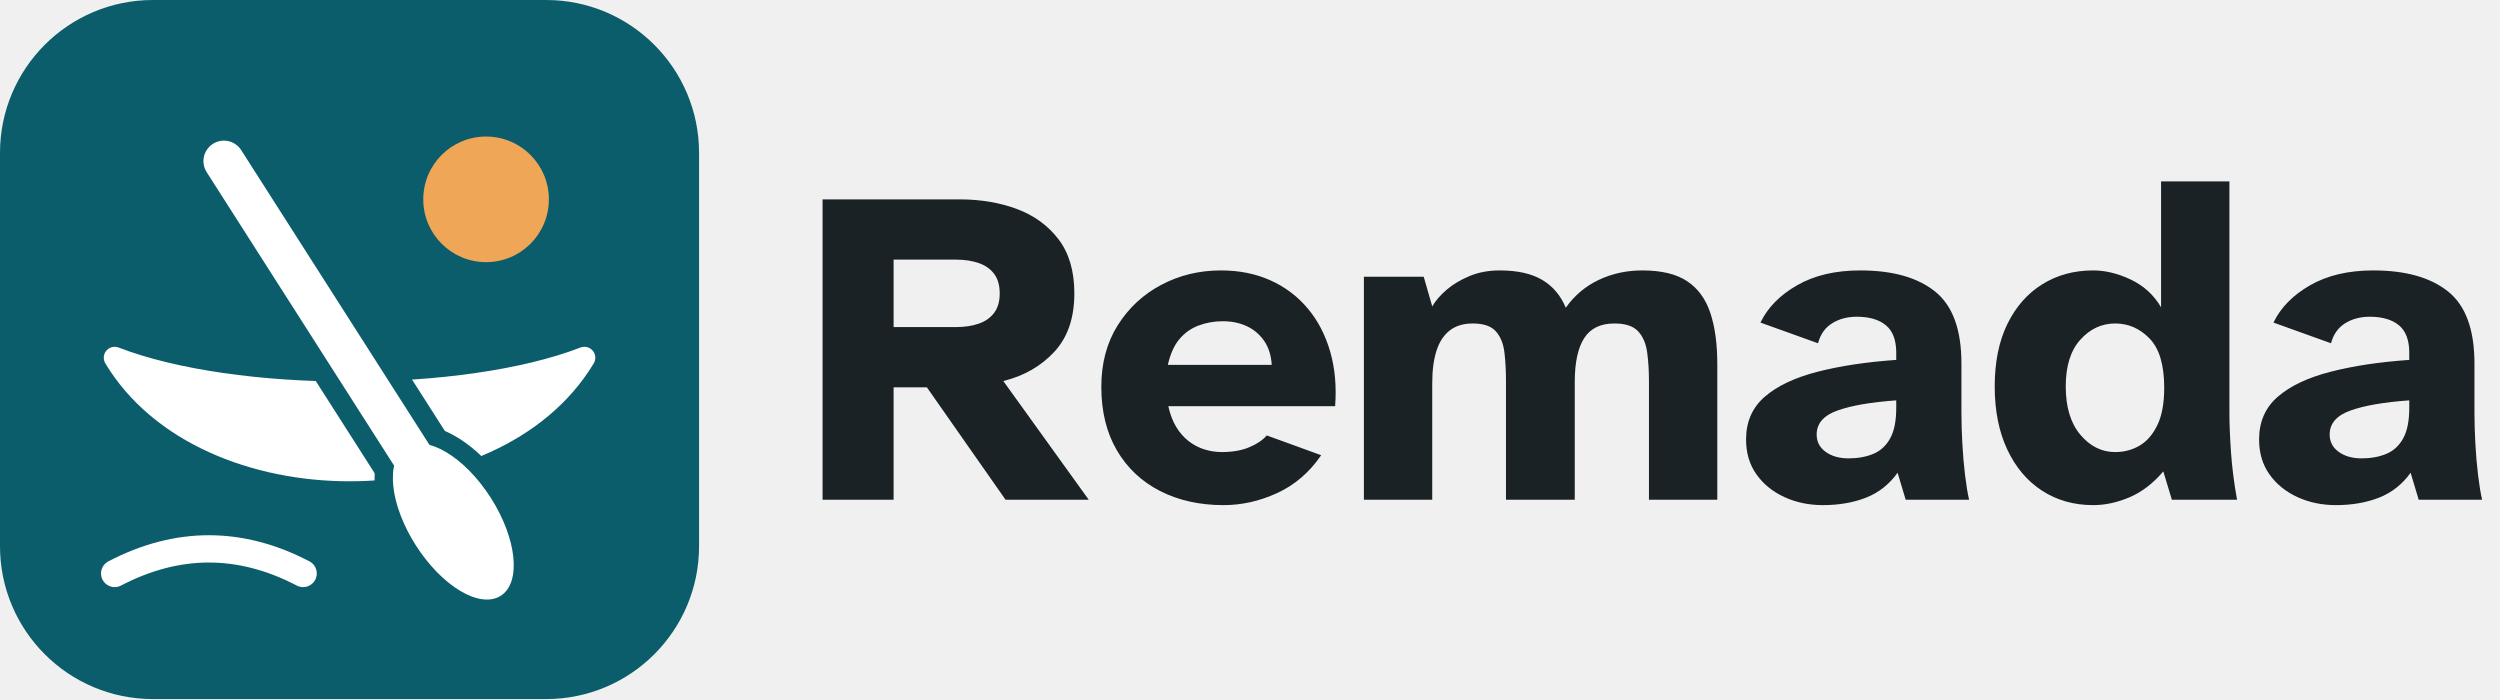
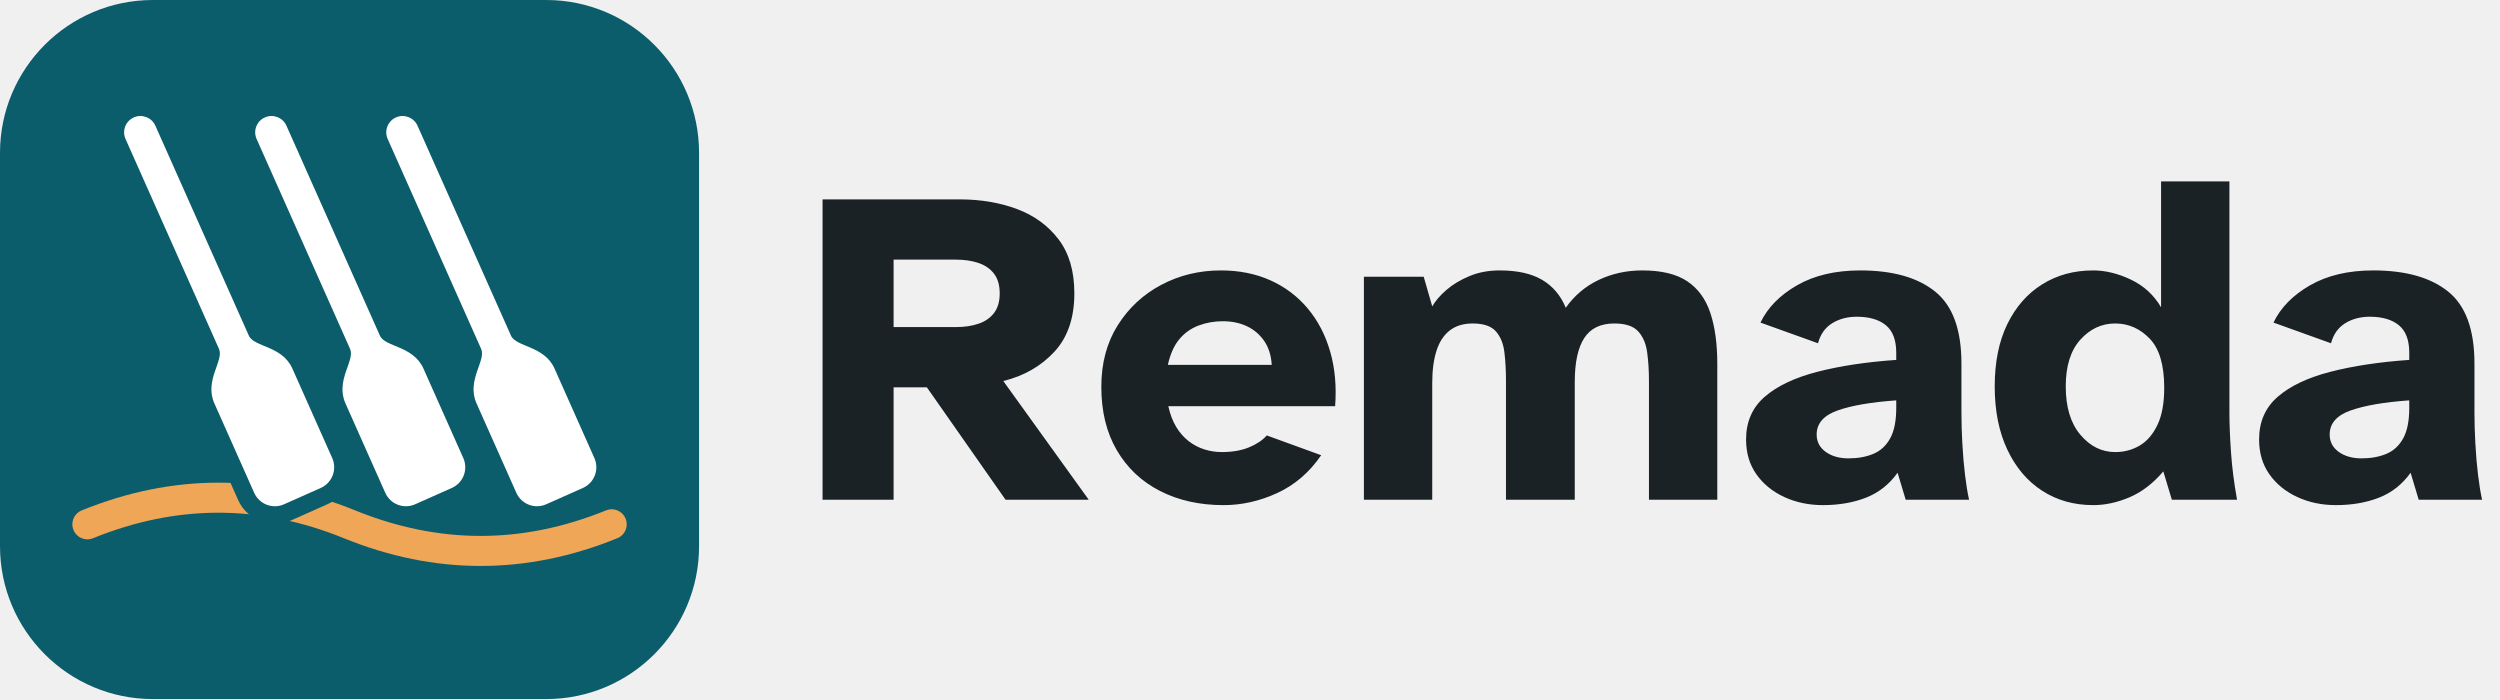
<svg xmlns="http://www.w3.org/2000/svg" viewBox="0 0 1831 512" role="img" aria-label="Remada">
  <rect width="512" height="512" rx="112" fill="#0B5D6B" />
  <mask id="ma" maskUnits="userSpaceOnUse" x="0" y="0" width="512" height="512">
    <rect width="512" height="512" fill="#fff" />
-     <g fill="#000" stroke="#000">
-       <line x1="164" y1="118" x2="316" y2="356" stroke-width="60" stroke-linecap="round" />
-       <ellipse cx="332" cy="382" rx="46" ry="78" transform="rotate(147.4 332 382)" />
+     <g fill="#000" stroke="#000" stroke-width="28" stroke-linejoin="round">
+       <path d="M-13 13 A13 13 0 0 1 13 13 L13 196 C13 206 34 214 34 234 L34 312 A18 18 0 0 1 16 330 L-16 330 A18 18 0 0 1 -34 312 L-34 234 C-34 214 -13 206 -13 196 Z" transform="translate(98 86) rotate(-24) scale(.92)" />
+       <path d="M-13 13 A13 13 0 0 1 13 13 L13 196 C13 206 34 214 34 234 L34 312 A18 18 0 0 1 16 330 L-16 330 A18 18 0 0 1 -34 312 L-34 234 C-34 214 -13 206 -13 196 Z" transform="translate(194 86) rotate(-24) scale(.92)" />
+       <path d="M-13 13 A13 13 0 0 1 13 13 L13 196 C13 206 34 214 34 234 L34 312 A18 18 0 0 1 16 330 L-16 330 A18 18 0 0 1 -34 312 L-34 234 C-34 214 -13 206 -13 196 Z" transform="translate(290 86) rotate(-24) scale(.92)" />
    </g>
  </mask>
-   <g mask="url(#ma)">
-     <path d="M84 262 C150 372 362 372 428 262 C340 296 172 296 84 262Z" fill="#FFFFFF" stroke="#FFFFFF" stroke-width="16" stroke-linejoin="round" />
-     <path d="M84 420 C130 396 176 396 222 420" fill="none" stroke="#FFFFFF" stroke-width="20" stroke-linecap="round" />
+   <path d="M64 384 C128 358 192 358 256 384 C320 410 384 410 448 384" fill="none" stroke="#F0A657" stroke-width="22" stroke-linecap="round" mask="url(#ma)" />
+   <g fill="#FFFFFF">
+     <path d="M-13 13 A13 13 0 0 1 13 13 L13 196 C13 206 34 214 34 234 L34 312 A18 18 0 0 1 16 330 L-16 330 A18 18 0 0 1 -34 312 L-34 234 C-34 214 -13 206 -13 196 Z" transform="translate(98 86) rotate(-24) scale(.92)" />
+     <path d="M-13 13 A13 13 0 0 1 13 13 L13 196 C13 206 34 214 34 234 L34 312 A18 18 0 0 1 16 330 L-16 330 A18 18 0 0 1 -34 312 L-34 234 C-34 214 -13 206 -13 196 Z" transform="translate(194 86) rotate(-24) scale(.92)" />
+     <path d="M-13 13 A13 13 0 0 1 13 13 L13 196 C13 206 34 214 34 234 L34 312 A18 18 0 0 1 16 330 L-16 330 A18 18 0 0 1 -34 312 L-34 234 C-34 214 -13 206 -13 196 Z" transform="translate(290 86) rotate(-24) scale(.92)" />
  </g>
-   <g fill="#FFFFFF" stroke="#FFFFFF">
-     <line x1="164" y1="118" x2="316" y2="356" stroke-width="30" stroke-linecap="round" />
-     <ellipse cx="332" cy="382" rx="32" ry="64" transform="rotate(147.4 332 382)" />
-   </g>
-   <circle cx="356" cy="146" r="46" fill="#F0A657" />
  <g transform="translate(584 366.0) scale(0.3293)">
    <path d="M56 0V-668H361Q431 -668 488.5 -646.5Q546 -625 581.0 -579.0Q616 -533 616 -459Q616 -377 571.5 -329.0Q527 -281 458 -264L648 0H463L288 -250H214V0ZM214 -384H353Q381 -384 403.0 -391.5Q425 -399 437.5 -415.5Q450 -432 450 -459Q450 -486 437.5 -502.5Q425 -519 403.0 -526.5Q381 -534 353 -534H214Z M948 12Q868 12 806.5 -19.5Q745 -51 710.5 -110.0Q676 -169 676 -251Q676 -330 712.5 -388.0Q749 -446 809.5 -478.0Q870 -510 942 -510Q1003 -510 1052.0 -488.0Q1101 -466 1135.0 -425.5Q1169 -385 1185.0 -329.5Q1201 -274 1196 -208H825Q831 -181 842.5 -162.0Q854 -143 870.0 -130.5Q886 -118 905.0 -112.0Q924 -106 944 -106Q979 -106 1004.5 -116.5Q1030 -127 1044 -143L1165 -99Q1126 -42 1067.5 -15.0Q1009 12 948 12ZM824 -300H1055Q1053 -332 1038.0 -353.5Q1023 -375 999.5 -386.0Q976 -397 946 -397Q918 -397 892.5 -387.5Q867 -378 849.5 -357.0Q832 -336 824 -300Z M1260 0V-496H1393L1412 -430Q1423 -449 1444.0 -467.0Q1465 -485 1495.0 -497.5Q1525 -510 1562 -510Q1621 -510 1656.5 -489.0Q1692 -468 1709 -427Q1738 -468 1782.5 -489.0Q1827 -510 1879 -510Q1943 -510 1979.0 -486.0Q2015 -462 2030.5 -415.5Q2046 -369 2046 -302V0H1894V-264Q1894 -299 1890.0 -328.0Q1886 -357 1870.0 -374.5Q1854 -392 1817 -392Q1771 -392 1750.0 -359.5Q1729 -327 1729 -262V0H1576V-264Q1576 -299 1572.5 -328.0Q1569 -357 1553.5 -374.5Q1538 -392 1502 -392Q1471 -392 1451.0 -376.5Q1431 -361 1421.5 -331.5Q1412 -302 1412 -259V0Z M2281 12Q2234 12 2195.0 -6.0Q2156 -24 2133.0 -56.5Q2110 -89 2110 -134Q2110 -193 2151.5 -229.0Q2193 -265 2268.5 -284.5Q2344 -304 2444 -311V-327Q2444 -369 2421.0 -388.0Q2398 -407 2356 -407Q2325 -407 2301.5 -392.5Q2278 -378 2270 -348L2142 -394Q2166 -444 2223.5 -477.0Q2281 -510 2364 -510Q2472 -510 2530.5 -463.0Q2589 -416 2589 -303V-194Q2589 -162 2591.0 -125.0Q2593 -88 2597.0 -55.0Q2601 -22 2606 0H2465L2447 -60Q2419 -21 2376.5 -4.5Q2334 12 2281 12ZM2338 -92Q2369 -92 2393.0 -102.0Q2417 -112 2430.5 -136.5Q2444 -161 2444 -204V-221Q2360 -215 2313.5 -198.5Q2267 -182 2267 -145Q2267 -121 2287.0 -106.5Q2307 -92 2338 -92Z M2882 12Q2818 12 2768.5 -20.0Q2719 -52 2691.0 -111.5Q2663 -171 2663 -252Q2663 -333 2691.0 -390.5Q2719 -448 2768.5 -479.0Q2818 -510 2882 -510Q2923 -510 2966.0 -489.5Q3009 -469 3033 -428V-708H3185V-194Q3185 -157 3188.5 -106.0Q3192 -55 3202 0H3057L3038 -63Q3004 -23 2963.0 -5.5Q2922 12 2882 12ZM2931 -106Q2961 -106 2985.5 -120.5Q3010 -135 3025.0 -166.5Q3040 -198 3040 -249Q3040 -325 3007.5 -358.5Q2975 -392 2931 -392Q2886 -392 2853.5 -356.0Q2821 -320 2821 -252Q2821 -183 2853.5 -144.5Q2886 -106 2931 -106Z M3422 12Q3375 12 3336.0 -6.0Q3297 -24 3274.0 -56.5Q3251 -89 3251 -134Q3251 -193 3292.5 -229.0Q3334 -265 3409.5 -284.5Q3485 -304 3585 -311V-327Q3585 -369 3562.0 -388.0Q3539 -407 3497 -407Q3466 -407 3442.5 -392.5Q3419 -378 3411 -348L3283 -394Q3307 -444 3364.5 -477.0Q3422 -510 3505 -510Q3613 -510 3671.5 -463.0Q3730 -416 3730 -303V-194Q3730 -162 3732.0 -125.0Q3734 -88 3738.0 -55.0Q3742 -22 3747 0H3606L3588 -60Q3560 -21 3517.5 -4.5Q3475 12 3422 12ZM3479 -92Q3510 -92 3534.0 -102.0Q3558 -112 3571.5 -136.5Q3585 -161 3585 -204V-221Q3501 -215 3454.5 -198.5Q3408 -182 3408 -145Q3408 -121 3428.0 -106.5Q3448 -92 3479 -92Z" fill="#1A2226" />
  </g>
</svg>
